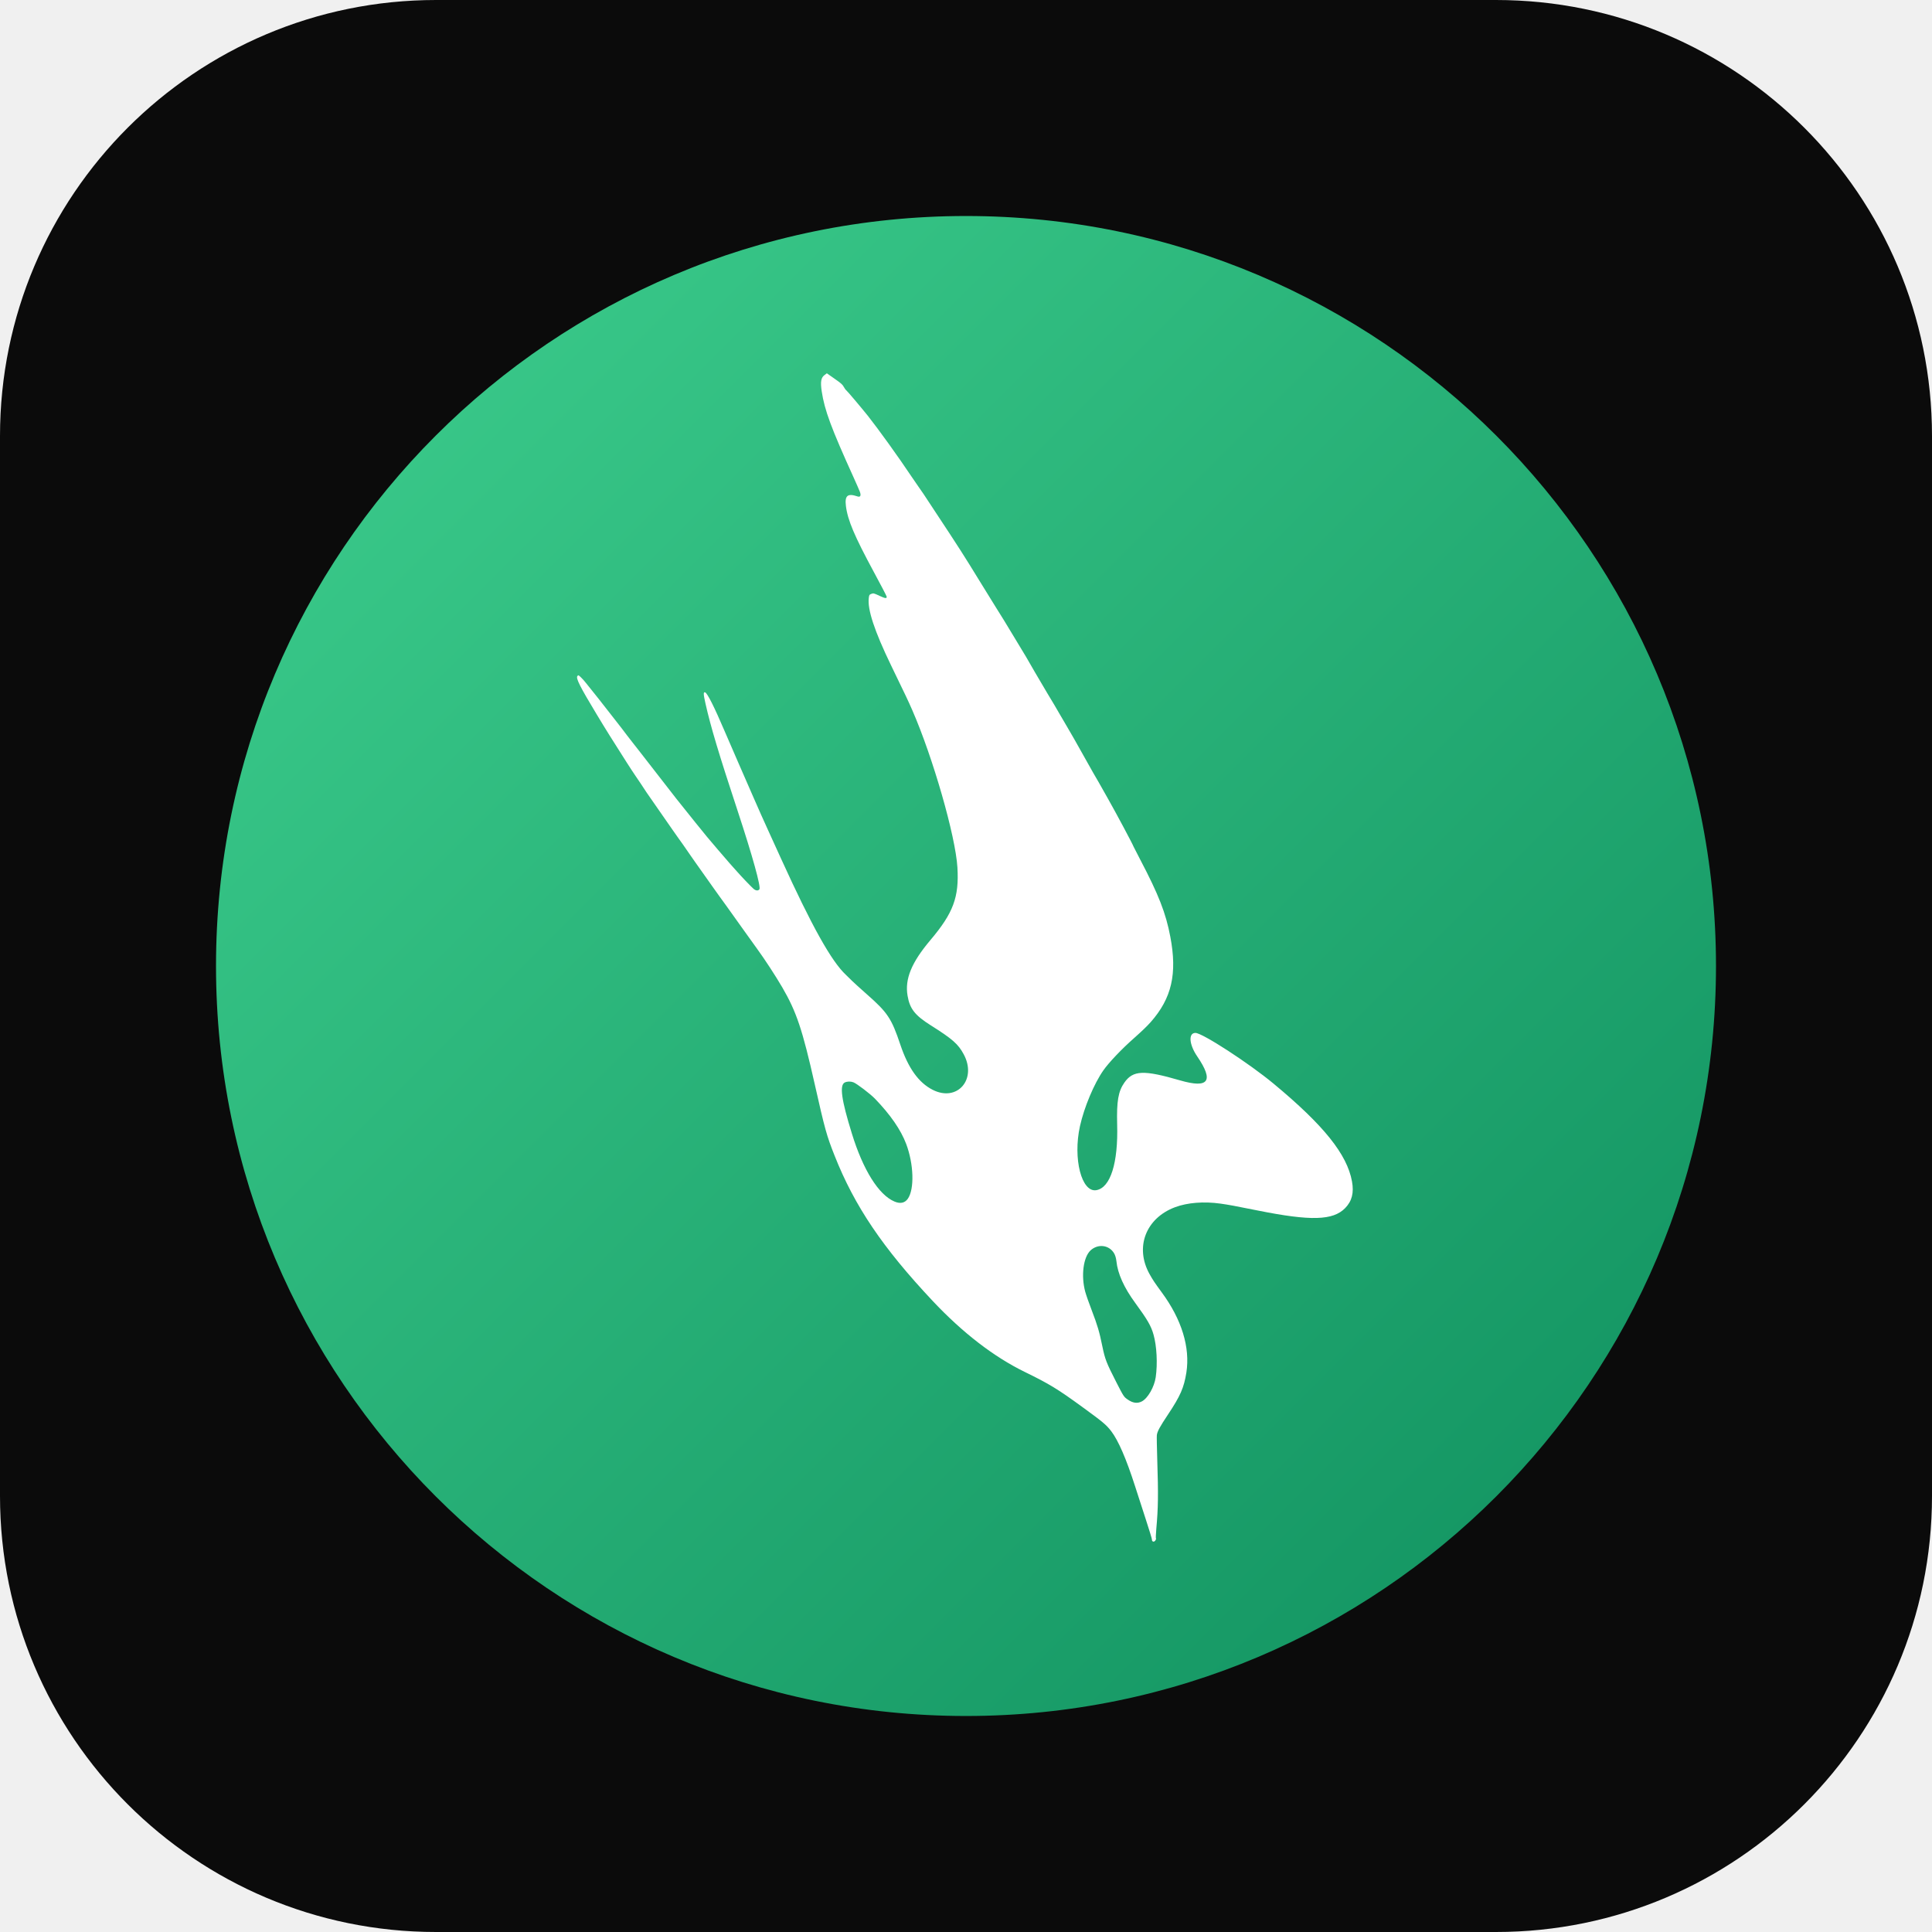
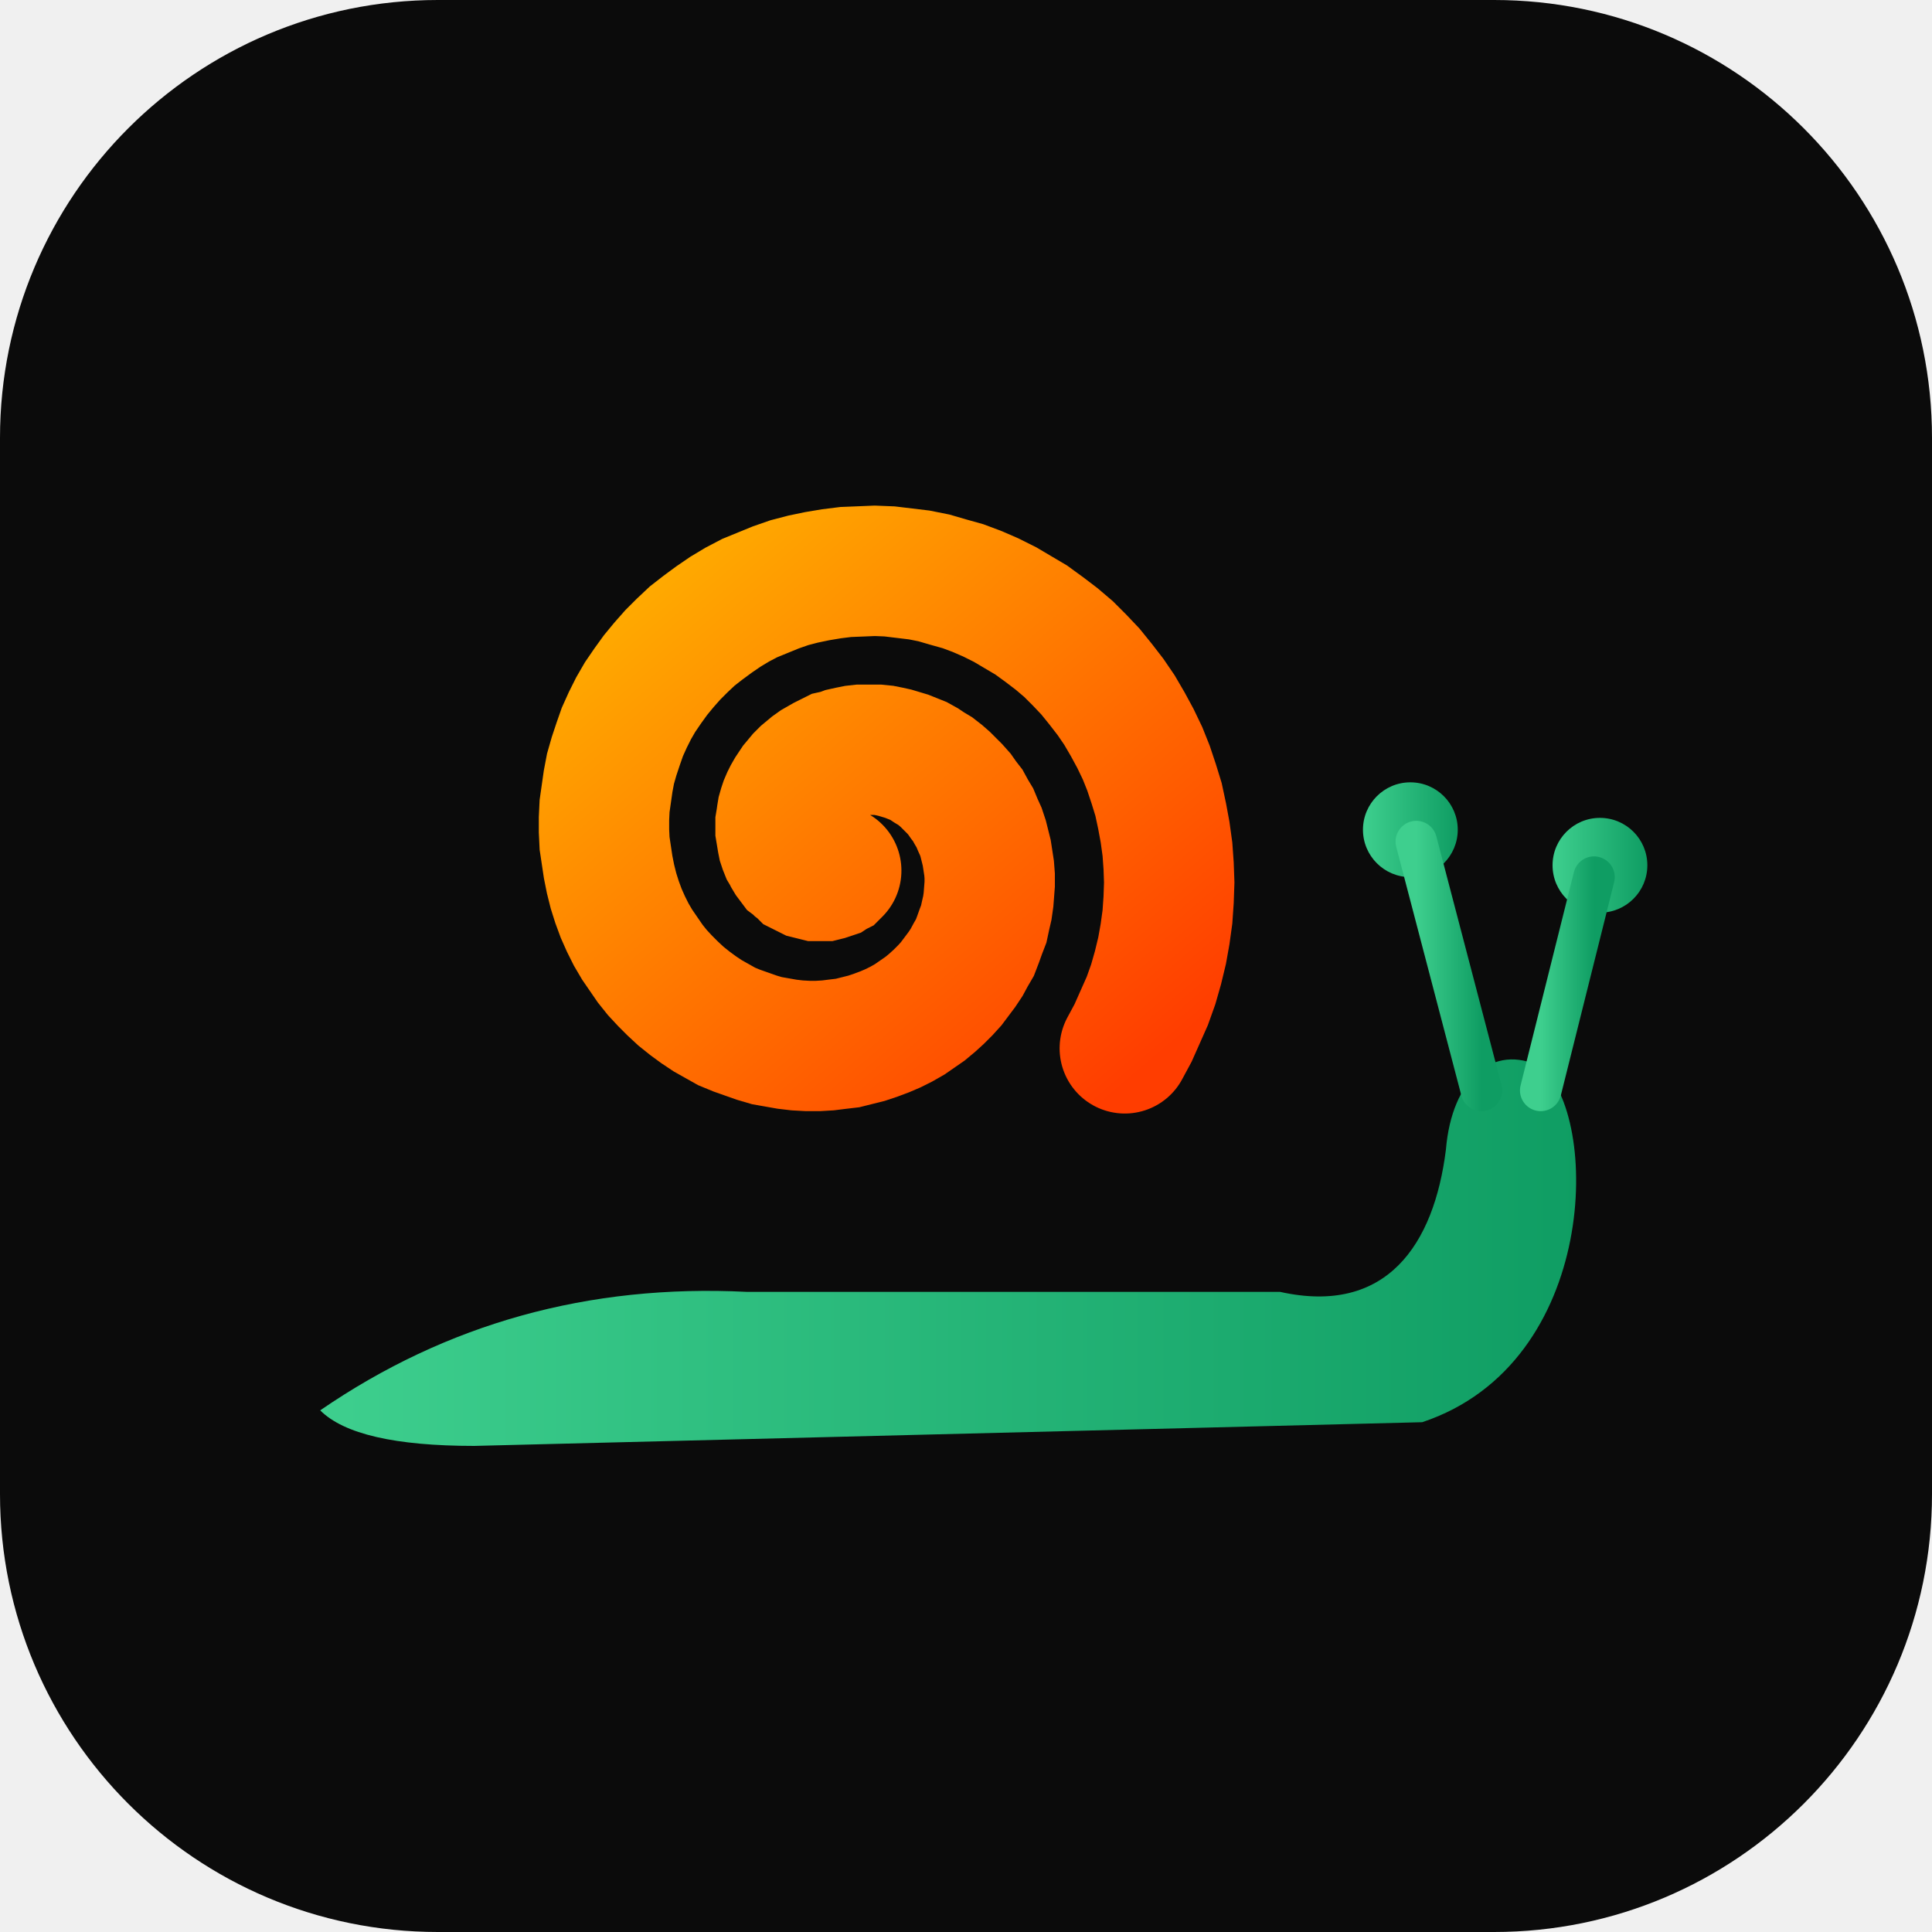
- <svg xmlns="http://www.w3.org/2000/svg" viewBox="0 0 1152 1152">
-   <defs>
-     <linearGradient id="e" x1="0" y1="0" x2="1" y2="1">
-       <stop offset="0" stop-color="#3ECF8E" />
-       <stop offset="1" stop-color="#0F8F5E" />
-     </linearGradient>
-   </defs>
-   <rect width="1152" height="1152" rx="260" fill="#0B0B0B" />
-   <g transform="translate(576 576) scale(0.86) translate(-576 -576)">
-     <circle cx="576" cy="576" r="520" fill="url(#e)" />
-     <g transform="translate(576 576) rotate(35) scale(0.6) translate(-576 -600)">
-       <g transform="translate(0,1152) scale(0.08,-0.08)" fill="#FFFFFF" stroke="none">
-         <path d="M630 12720 c-20 -60 5 -113 101 -215 189 -199 414 -355 1089 -754 85 -50 173 -104 195 -119 49 -34 53 -63 10 -75 -144 -42 -159 -96 -57 -209 138 -153 349 -285 882 -552 184 -92 342 -174 350 -182 23 -22 0 -35 -87 -50 -97 -17 -98 -18 -118 -48 -15 -23 -15 -27 4 -64 76 -148 342 -347 826 -617 432 -241 482 -269 620 -353 637 -389 1555 -1132 1837 -1487 267 -337 329 -572 282 -1085 -38 -422 19 -673 191 -846 134 -136 250 -171 520 -158 369 18 479 6 628 -69 369 -184 323 -622 -71 -678 -226 -32 -468 53 -757 266 -322 238 -417 275 -815 319 -129 15 -257 31 -285 36 -27 5 -81 14 -120 20 -284 39 -807 292 -1740 842 -99 59 -270 159 -380 224 -110 64 -308 183 -440 264 -132 81 -346 212 -475 290 -129 79 -316 193 -415 255 -336 209 -530 313 -560 301 -25 -9 -6 -34 97 -128 257 -234 575 -485 1278 -1010 546 -408 900 -700 900 -742 0 -30 -32 -48 -74 -43 -56 7 -233 42 -336 67 -47 11 -112 26 -145 34 -83 20 -438 111 -505 130 -30 9 -86 25 -125 36 -38 11 -92 26 -120 34 -47 13 -297 87 -430 126 -61 18 -731 225 -840 259 -33 11 -94 29 -135 41 -41 12 -100 30 -130 40 -30 11 -174 56 -320 100 -146 44 -292 89 -325 99 -33 10 -96 28 -140 41 -44 12 -107 31 -140 41 -33 10 -81 22 -108 25 -45 6 -47 6 -47 -17 1 -39 120 -103 538 -288 245 -109 387 -169 762 -324 75 -31 167 -68 205 -82 65 -24 217 -83 275 -107 14 -5 142 -53 285 -105 143 -52 296 -108 340 -125 44 -16 91 -34 105 -38 35 -11 227 -81 330 -120 47 -17 96 -36 110 -40 25 -8 154 -55 405 -145 72 -26 148 -53 170 -60 38 -12 125 -43 555 -195 96 -34 232 -81 302 -106 187 -64 442 -167 619 -248 372 -172 588 -331 1192 -881 489 -445 564 -507 824 -678 653 -431 1332 -691 2363 -906 619 -129 1188 -155 1681 -77 385 61 526 70 964 62 375 -7 434 -12 547 -47 161 -51 404 -200 735 -451 104 -78 289 -218 413 -312 124 -93 229 -175 233 -183 16 -26 47 -15 47 17 0 17 -4 30 -9 30 -5 0 -39 53 -76 117 -151 263 -258 421 -561 825 -106 142 -200 271 -209 288 -26 50 -34 124 -39 340 -8 321 -33 445 -130 645 -162 330 -495 590 -956 745 -167 57 -206 72 -295 115 -399 193 -509 630 -253 1003 109 158 292 309 508 419 115 58 162 80 500 228 714 313 971 504 1012 751 23 139 -21 256 -141 374 -283 279 -797 429 -1736 506 -461 38 -1266 10 -1346 -47 -85 -60 20 -189 216 -263 405 -153 403 -287 -5 -426 -518 -176 -640 -269 -640 -488 0 -154 62 -285 261 -554 333 -448 445 -804 299 -950 -154 -154 -541 178 -725 622 -107 259 -185 619 -185 854 0 137 40 405 95 631 37 157 55 247 65 330 52 458 -84 794 -476 1175 -248 242 -487 401 -999 665 -93 48 -174 91 -180 95 -34 24 -475 248 -710 360 -60 29 -170 81 -243 116 -74 35 -136 64 -138 64 -2 0 -115 54 -250 120 -136 66 -248 120 -250 120 -1 0 -59 27 -129 60 -70 33 -128 60 -130 60 -2 0 -56 25 -120 55 -65 31 -212 98 -329 149 -116 52 -258 117 -316 144 -210 99 -249 117 -505 229 -143 63 -273 120 -290 128 -16 7 -104 45 -195 83 -91 38 -271 116 -400 172 -409 178 -542 233 -1105 455 -148 58 -281 111 -295 117 -14 5 -72 27 -130 48 -58 22 -127 47 -155 58 -323 126 -788 288 -1025 359 -151 44 -449 123 -467 123 -11 0 -36 9 -58 20 -34 17 -59 20 -176 20 l-136 0 -13 -40z m10699 -7991 c31 -13 65 -40 96 -75 118 -137 310 -251 570 -339 281 -96 377 -140 478 -223 133 -108 290 -310 379 -486 64 -127 81 -315 36 -401 -34 -65 -93 -95 -184 -95 -67 0 -70 1 -278 111 -277 147 -322 177 -460 307 -157 149 -232 209 -426 340 -91 61 -195 136 -231 166 -183 153 -309 393 -279 533 31 141 171 217 299 162z m-4109 -153 c315 -61 564 -153 745 -276 257 -175 475 -466 475 -636 0 -76 -47 -126 -137 -144 -242 -51 -632 115 -1064 451 -408 316 -551 471 -508 547 19 33 58 62 100 73 51 13 292 3 389 -15z" />
-       </g>
+ <svg xmlns="http://www.w3.org/2000/svg" viewBox="0 0 300 300">
+   <rect width="300" height="300" rx="68" fill="#0B0B0B" />
+   <g transform="translate(150 150) scale(0.92) translate(-133 -133)">
+     <defs>
+       <linearGradient id="s" x1="0" y1="0" x2="1" y2="1">
+         <stop offset="0" stop-color="#FFB000" />
+         <stop offset="1" stop-color="#FF3D00" />
+       </linearGradient>
+       <linearGradient id="b" x1="0" y1="0" x2="1" y2="0">
+         <stop offset="0" stop-color="#3ECF8E" />
+         <stop offset="1" stop-color="#0F9D63" />
+       </linearGradient>
+     </defs>
+     <path d="M111.1 116.9 L110.9 117.1 L110.7 117.2 L110.4 117.4 L110.1 117.5 L109.8 117.6 L109.5 117.7 L109.1 117.8 L108.8 117.8 L108.4 117.8 L108.0 117.8 L107.7 117.8 L107.3 117.7 L106.9 117.6 L106.5 117.5 L106.1 117.3 L105.7 117.1 L105.3 116.9 L105.0 116.6 L104.6 116.3 L104.3 116.0 L103.9 115.7 L103.6 115.3 L103.3 114.9 L103.0 114.4 L102.8 114.0 L102.5 113.5 L102.3 113.0 L102.1 112.4 L102.0 111.9 L101.9 111.3 L101.8 110.7 L101.7 110.1 L101.7 109.5 L101.7 108.8 L101.8 108.2 L101.9 107.5 L102.0 106.9 L102.2 106.2 L102.4 105.6 L102.7 104.9 L103.0 104.3 L103.4 103.6 L103.8 103.0 L104.2 102.4 L104.7 101.8 L105.2 101.2 L105.8 100.6 L106.4 100.1 L107.0 99.6 L107.7 99.1 L108.4 98.7 L109.1 98.3 L109.9 97.9 L110.7 97.5 L111.6 97.3 L112.4 97.0 L113.3 96.8 L114.3 96.6 L115.2 96.5 L116.1 96.5 L117.1 96.5 L118.1 96.5 L119.1 96.6 L120.1 96.8 L121.0 97.0 L122.0 97.3 L123.0 97.6 L124.0 98.0 L125.0 98.4 L125.9 98.9 L126.8 99.5 L127.8 100.1 L128.7 100.8 L129.5 101.5 L130.3 102.3 L131.1 103.1 L131.9 104.0 L132.6 105.0 L133.3 105.9 L133.9 107.0 L134.5 108.0 L135.0 109.2 L135.5 110.3 L135.9 111.5 L136.2 112.7 L136.5 113.9 L136.7 115.2 L136.9 116.5 L137.0 117.8 L137.0 119.2 L136.9 120.5 L136.8 121.8 L136.6 123.2 L136.3 124.5 L136.0 125.9 L135.5 127.2 L135.0 128.6 L134.5 129.9 L133.8 131.1 L133.1 132.4 L132.3 133.6 L131.4 134.8 L130.5 136.0 L129.5 137.1 L128.4 138.2 L127.3 139.2 L126.1 140.2 L124.8 141.1 L123.5 142.0 L122.1 142.8 L120.7 143.5 L119.3 144.1 L117.7 144.7 L116.2 145.2 L114.6 145.6 L113.0 146.0 L111.3 146.2 L109.7 146.4 L108.0 146.5 L106.3 146.5 L104.5 146.4 L102.8 146.2 L101.1 145.9 L99.4 145.6 L97.7 145.1 L96.0 144.5 L94.3 143.9 L92.6 143.2 L91.0 142.3 L89.4 141.4 L87.9 140.4 L86.4 139.3 L84.9 138.1 L83.5 136.8 L82.2 135.5 L80.9 134.1 L79.7 132.6 L78.6 131.0 L77.5 129.4 L76.5 127.7 L75.6 125.9 L74.8 124.1 L74.1 122.2 L73.5 120.3 L73.0 118.3 L72.6 116.3 L72.3 114.3 L72.0 112.3 L71.9 110.2 L71.9 108.1 L72.0 106.0 L72.3 103.9 L72.6 101.8 L73.0 99.7 L73.6 97.6 L74.3 95.5 L75.0 93.5 L75.9 91.5 L76.9 89.5 L78.0 87.6 L79.3 85.7 L80.6 83.9 L82.0 82.2 L83.5 80.5 L85.1 78.9 L86.8 77.3 L88.6 75.9 L90.5 74.5 L92.4 73.2 L94.4 72.0 L96.5 70.9 L98.7 70.0 L100.9 69.1 L103.2 68.3 L105.5 67.7 L107.9 67.2 L110.3 66.8 L112.7 66.5 L115.2 66.4 L117.6 66.3 L120.1 66.4 L122.6 66.7 L125.1 67.0 L127.6 67.5 L130.0 68.2 L132.5 68.9 L134.9 69.8 L137.2 70.8 L139.6 72.0 L141.8 73.3 L144.0 74.6 L146.2 76.2 L148.3 77.8 L150.3 79.5 L152.2 81.4 L154.0 83.3 L155.7 85.4 L157.4 87.6 L158.9 89.8 L160.3 92.2 L161.6 94.6 L162.8 97.1 L163.8 99.6 L164.7 102.3 L165.5 104.9 L166.1 107.7 L166.6 110.4 L167.0 113.3 L167.2 116.1 L167.3 118.9 L167.2 121.8 L167.0 124.7 L166.6 127.6 L166.1 130.4 L165.4 133.3 L164.6 136.1 L163.6 138.9 L162.4 141.6 L161.2 144.3 L159.8 146.9" fill="none" stroke="url(#s)" stroke-width="22" stroke-linecap="round" />
+     <g fill="url(#b)">
+       <path d="M24 208 Q56 186 96 188 L186 188 C204 192 212 180 214 164 C215 152 222 146 230 150 C240 158 240 200 210 210 L50 214 Q30 214 24 208 Z" />
+       <circle cx="208" cy="110" r="8" />
+       <circle cx="240" cy="116" r="8" />
+     </g>
+     <g stroke="url(#b)" stroke-width="7" stroke-linecap="round">
+       <path d="M220 154 L209 112" />
+       <path d="M230 154 L239 118" />
    </g>
  </g>
</svg>
